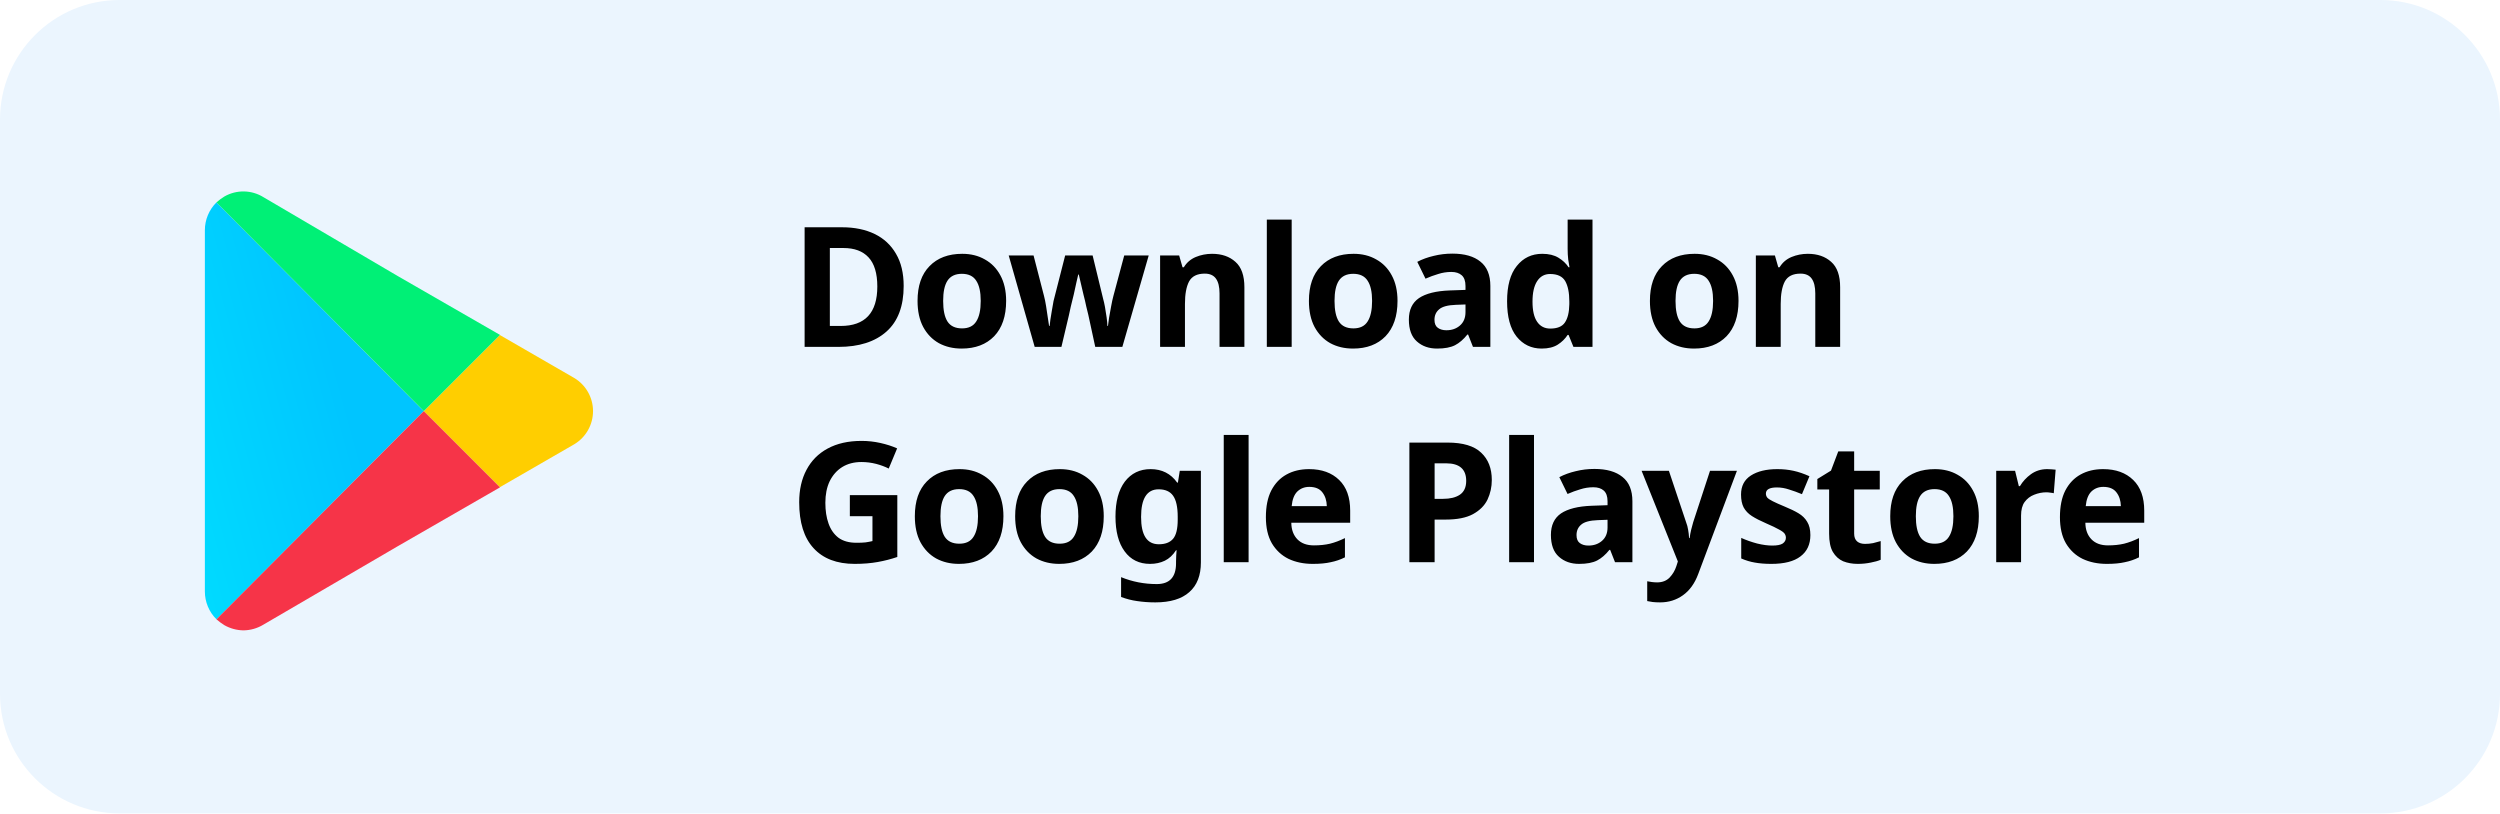
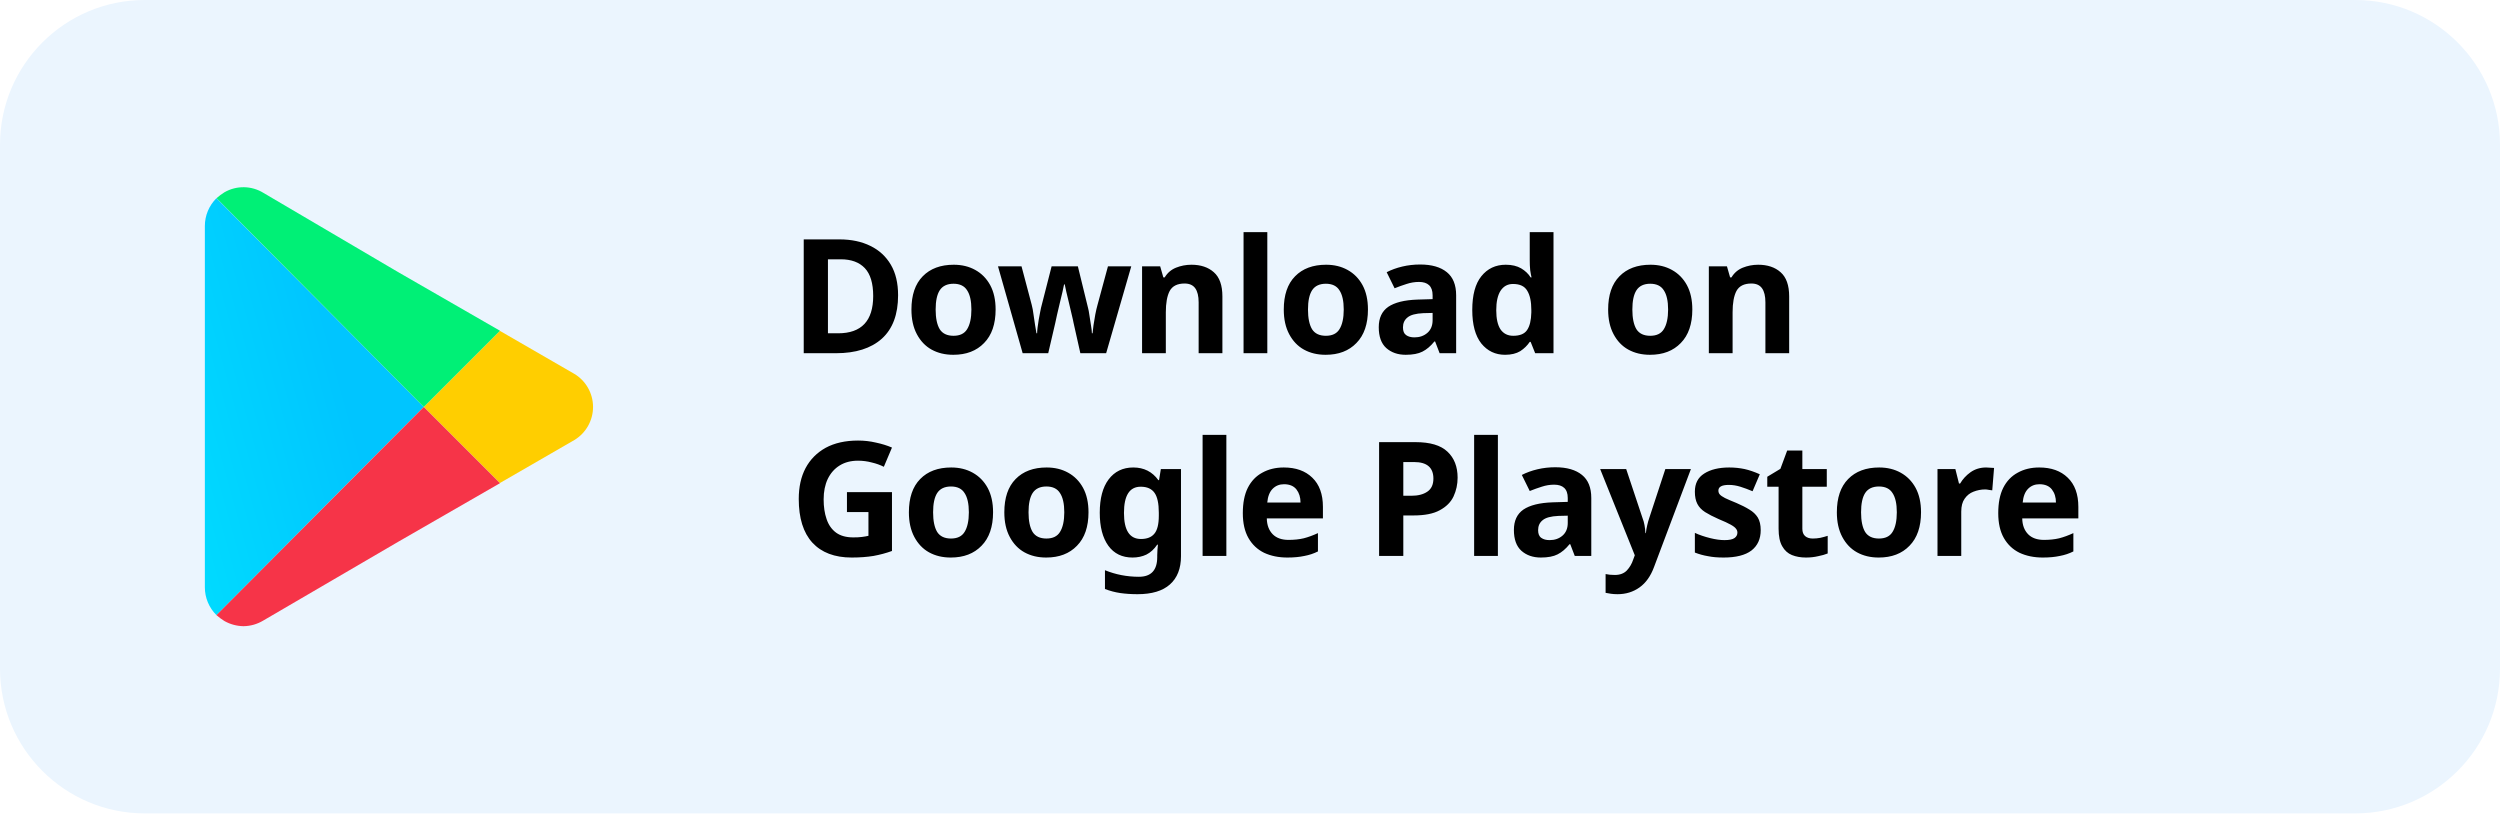
- <svg xmlns="http://www.w3.org/2000/svg" width="209" height="68" viewBox="0 0 209 68">
+ <svg xmlns="http://www.w3.org/2000/svg" id="Group_5926" data-name="Group 5926" width="172.631" height="56.167" viewBox="0 0 172.631 56.167">
  <defs>
    <linearGradient id="linear-gradient" x1="-0.423" y1="0.75" x2="0.529" y2="0.25" gradientUnits="objectBoundingBox">
      <stop offset="0" stop-color="#00e2ff" />
      <stop offset="1" stop-color="#00c5ff" />
    </linearGradient>
  </defs>
-   <g id="Group_7405" data-name="Group 7405" transform="translate(0 -0.45)">
-     <rect id="Rectangle_1009" data-name="Rectangle 1009" width="209" height="68" rx="10" transform="translate(0 0.45)" fill="#ebf5fe" />
-     <g id="Group_3199" data-name="Group 3199" transform="translate(17.126 15)">
-       <text id="Download_on_Google_Playstore" data-name="Download on Google Playstore" transform="translate(48.874 14.45)" font-size="14" font-family="BRFirma-SemiBold, BR Firma" font-weight="600" letter-spacing="-0.02em">
-         <tspan x="0" y="0">Download on</tspan>
-         <tspan x="0" y="18">Google Playstore</tspan>
-       </text>
-       <g id="_x34_2.Google_PLay" transform="translate(0 1.45)">
-         <path id="Path_5678" data-name="Path 5678" d="M67.1,39.767l-6.215-3.59L54.521,42.54,60.883,48.9l6.237-3.6a3.23,3.23,0,0,0-.021-5.534Z" transform="translate(-36.222 -24.169)" fill="#ffce00" />
-         <path id="Path_5679" data-name="Path 5679" d="M32.929,29.451,15.6,12a3.271,3.271,0,0,0-.969,2.325V44.529a3.273,3.273,0,0,0,.969,2.325Z" transform="translate(-14.63 -11.08)" fill="url(#linear-gradient)" />
-         <path id="Path_5680" data-name="Path 5680" d="M34.073,28.371l6.363-6.363.01-.01L31.92,17.09l-11.238-6.6a3.188,3.188,0,0,0-3.273-.065,4.856,4.856,0,0,0-.667.495Z" transform="translate(-15.773 -10)" fill="#00f076" />
-         <path id="Path_5681" data-name="Path 5681" d="M16.742,67.449a4.857,4.857,0,0,0,.667.495A3.342,3.342,0,0,0,19,68.375a3.28,3.28,0,0,0,1.658-.473L31.92,61.328l8.525-4.908-.01-.01-6.362-6.363Z" transform="translate(-15.773 -31.676)" fill="#f63448" />
-       </g>
+   <rect id="Rectangle_1009" data-name="Rectangle 1009" width="172.631" height="56.167" rx="10" fill="#ebf5fe" />
+   <g id="Group_3199" data-name="Group 3199" transform="translate(14.146 12.39)">
+     <text id="Download_on_Google_Playstore" data-name="Download on Google Playstore" transform="translate(40.369 12)" font-size="11" font-family="BRFirma-SemiBold, BR Firma" font-weight="600" letter-spacing="-0.02em">
+       <tspan x="0" y="0">Download on</tspan>
+       <tspan x="0" y="14">Google Playstore</tspan>
+     </text>
+     <g id="_x34_2.Google_PLay" transform="translate(0 0.537)">
+       <path id="Path_5678" data-name="Path 5678" d="M64.91,39.142l-5.133-2.965-5.255,5.255,5.255,5.255,5.151-2.975a2.668,2.668,0,0,0-.017-4.571Z" transform="translate(-39.406 -26.258)" fill="#ffce00" />
+       <path id="Path_5679" data-name="Path 5679" d="M29.745,26.414,15.43,12a2.7,2.7,0,0,0-.8,1.92V38.867a2.7,2.7,0,0,0,.8,1.921Z" transform="translate(-14.63 -11.24)" fill="url(#linear-gradient)" />
+       <path id="Path_5680" data-name="Path 5680" d="M31.057,25.174l5.255-5.255.008-.008-7.042-4.054L20,10.4a2.633,2.633,0,0,0-2.7-.053,4.011,4.011,0,0,0-.551.409Z" transform="translate(-15.942 -10)" fill="#00f076" />
+       <path id="Path_5681" data-name="Path 5681" d="M16.742,64.421a4.011,4.011,0,0,0,.551.409,2.761,2.761,0,0,0,1.316.356,2.71,2.71,0,0,0,1.369-.391l9.3-5.429,7.042-4.054-.008-.008-5.255-5.255Z" transform="translate(-15.942 -34.873)" fill="#f63448" />
    </g>
  </g>
</svg>
